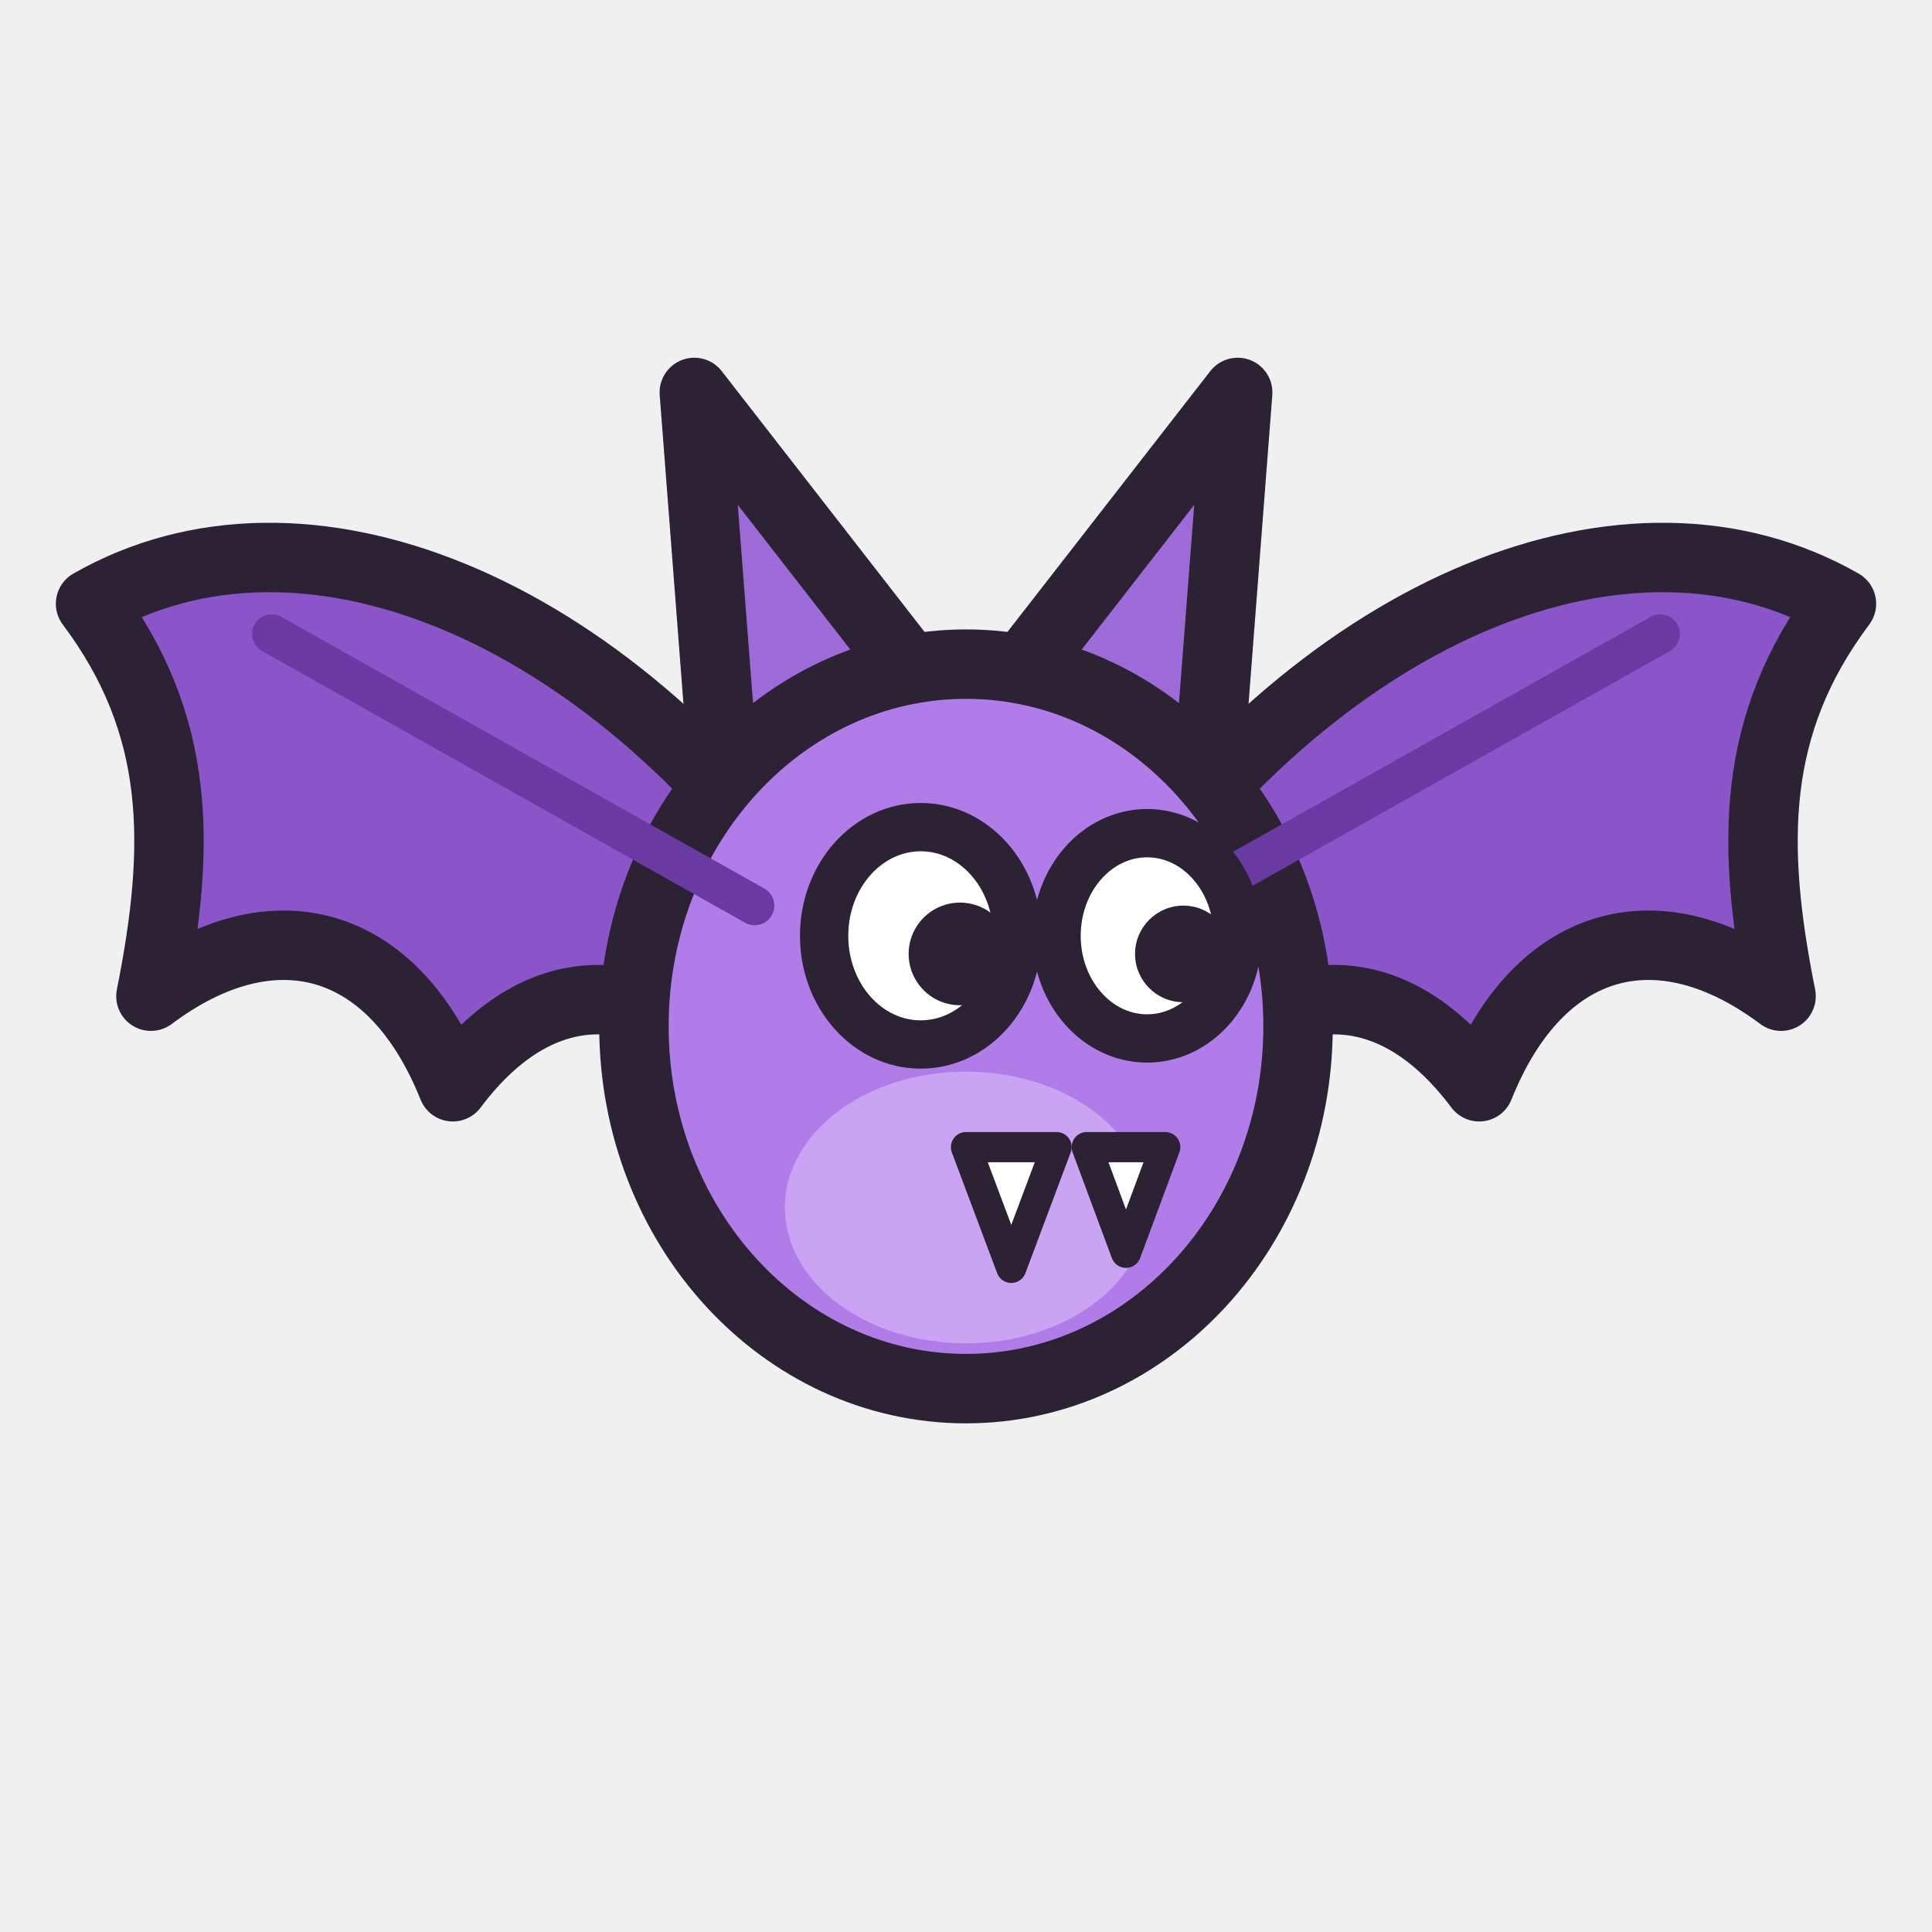
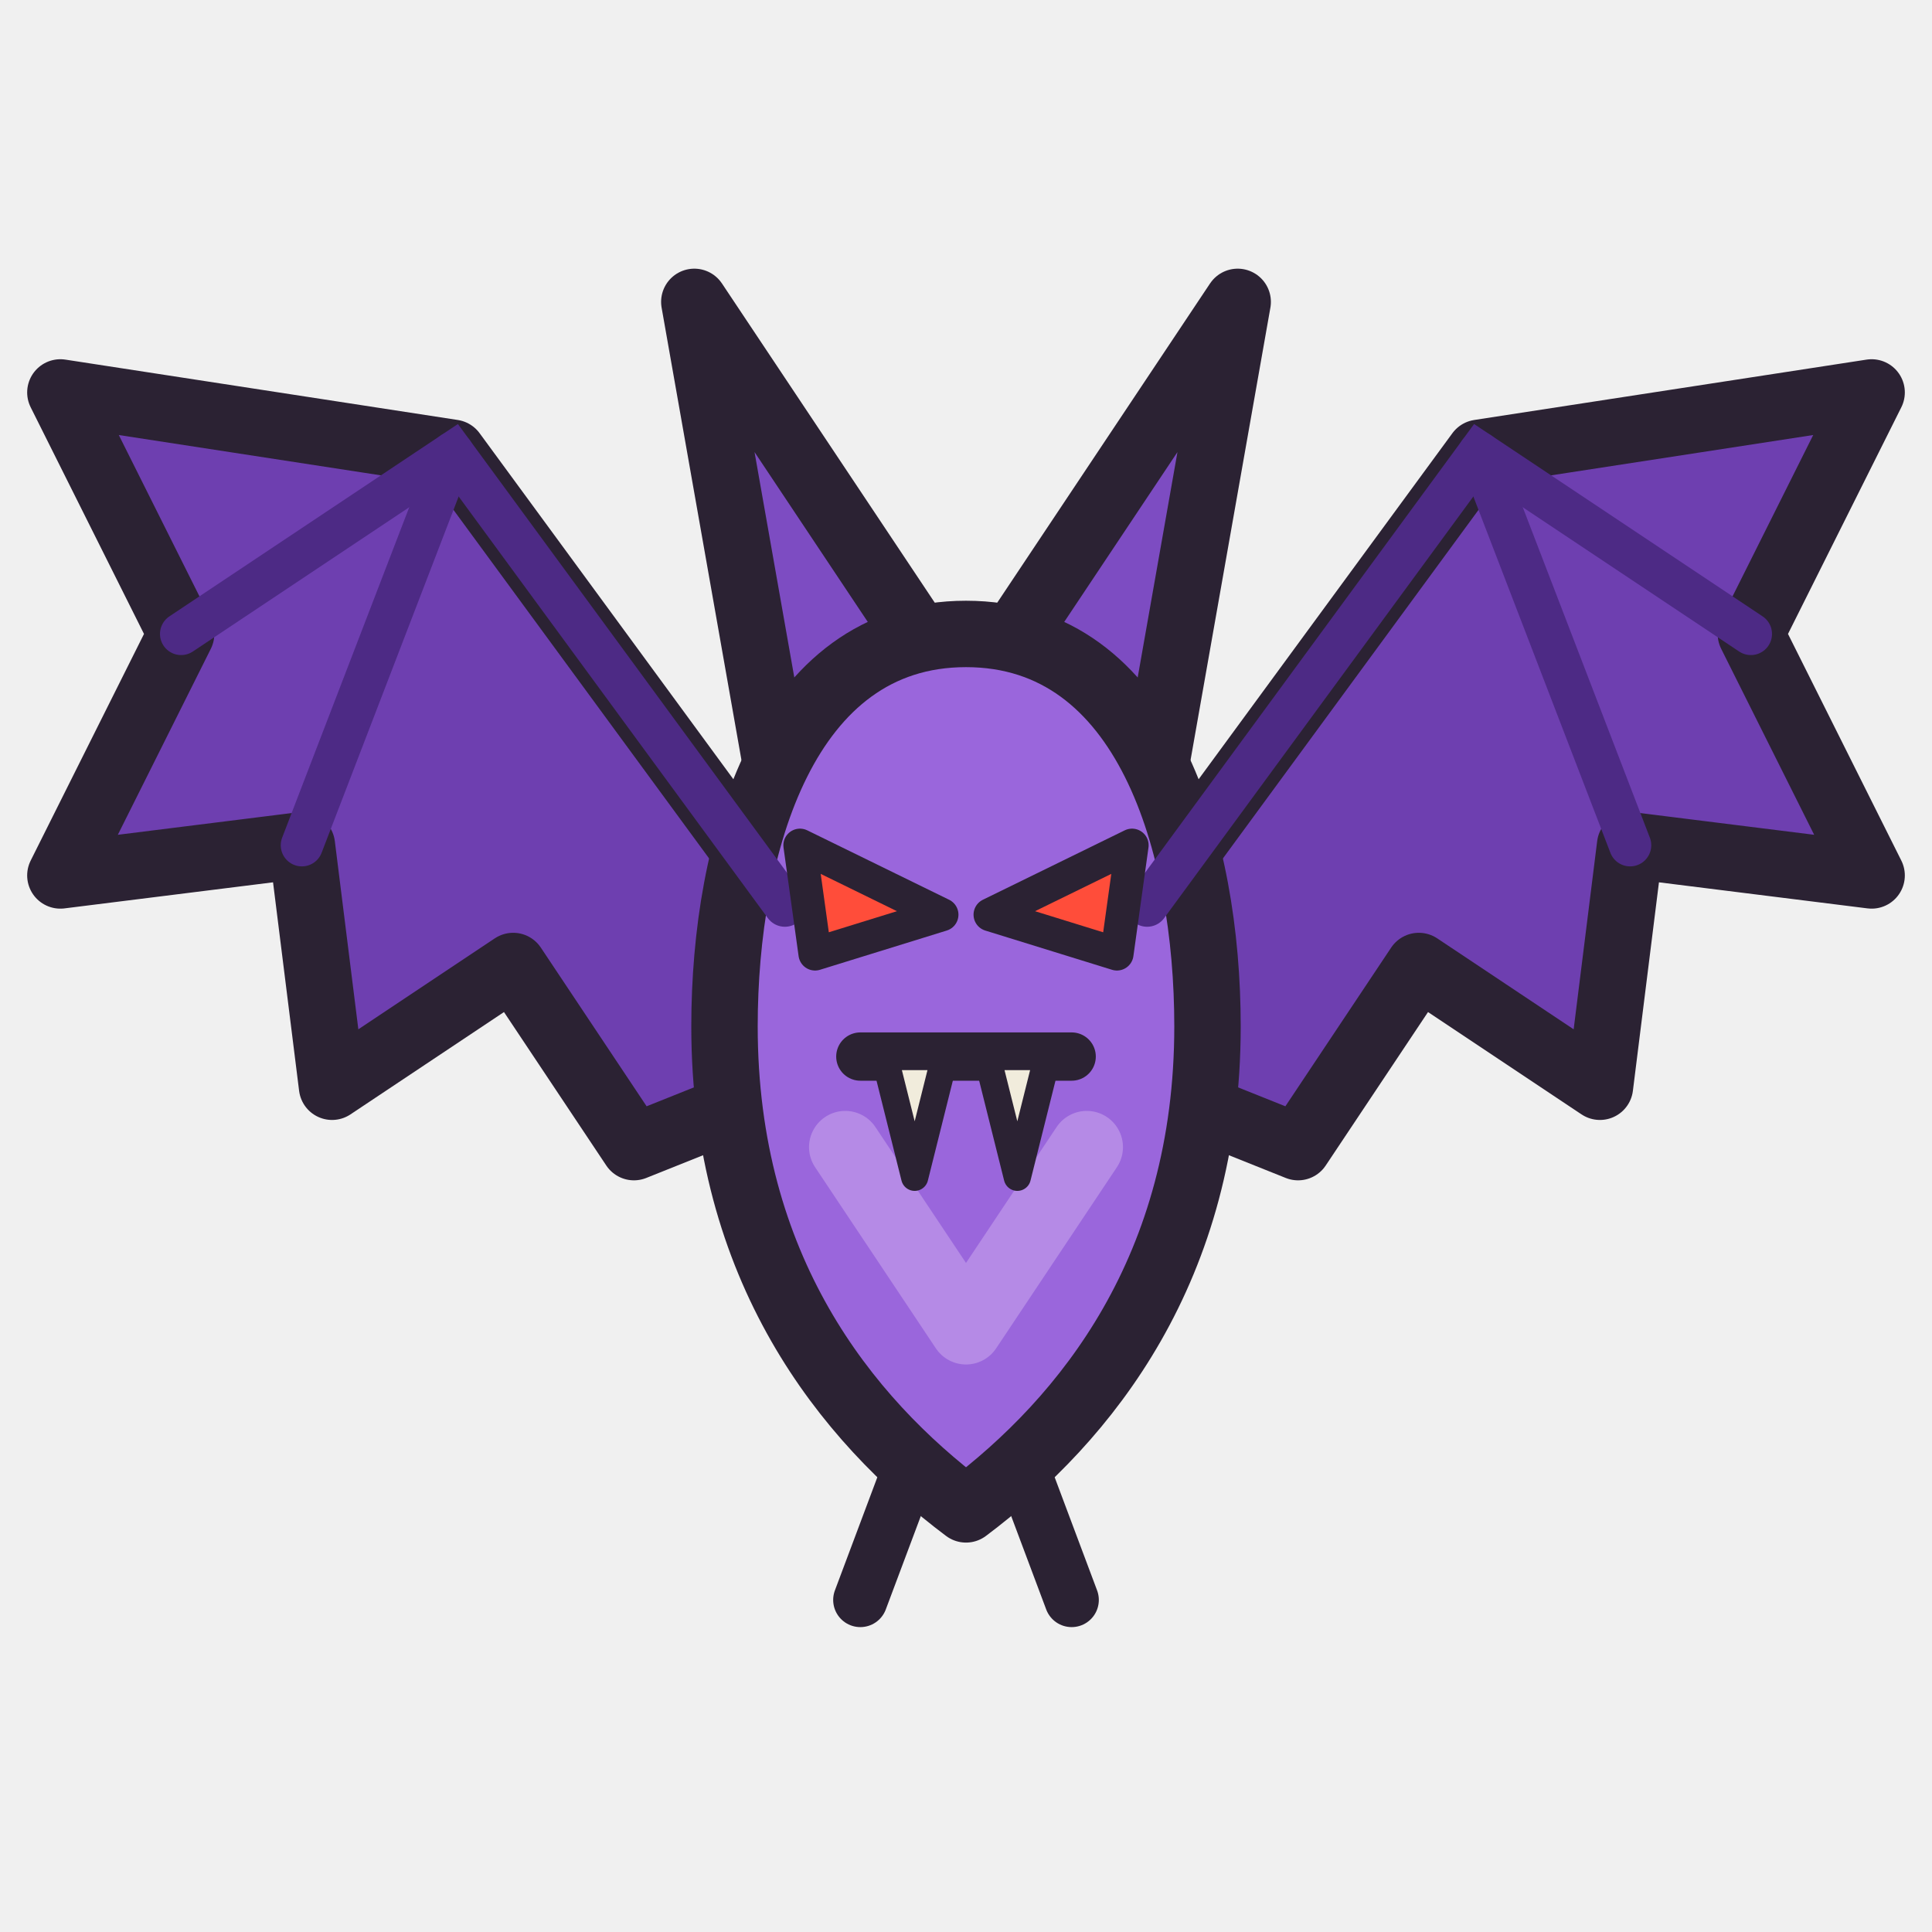
<svg xmlns="http://www.w3.org/2000/svg" viewBox="0 0 64 64">
-   <g stroke="#2b2233" stroke-width="2.3" stroke-linejoin="round">
-     <path d="M27 30 C20 20 10 16 3 20 C6 24 6 28 5 33 C9 30 13 31 15 36 C18 32 22 32 26 37 Z" fill="#8a55c9" />
-     <path d="M37 30 C44 20 54 16 61 20 C58 24 58 28 59 33 C55 30 51 31 49 36 C46 32 42 32 38 37 Z" fill="#8a55c9" />
-     <polygon points="24,26 23,13 30,22" fill="#9d6bd8" />
-     <polygon points="34,22 41,13 40,26" fill="#9d6bd8" />
-     <ellipse cx="32" cy="34" rx="11" ry="12" fill="#b07ce8" />
+   <g stroke="#2b2233" stroke-width="2.2" stroke-linejoin="round" stroke-linecap="round">
+     <path d="M26 30 L15 15 L2 13 L6 21 L2 29 L10 28 L11 36 L17 32 L21 38 L26 36 Z" fill="#6e3fb0" />
+     <path d="M38 30 L49 15 L62 13 L58 21 L62 29 L54 28 L53 36 L47 32 L43 38 L38 36 Z" fill="#6e3fb0" />
+     <polygon points="26,27 23,10 31,22" fill="#7d4cc2" />
+     <polygon points="33,22 41,10 38,27" fill="#7d4cc2" />
+     <path d="M32 21 C38 21 40 28 40 34 C40 42 36 47 32 50 C28 47 24 42 24 34 C24 28 26 21 32 21 Z" fill="#9a66dc" />
  </g>
-   <g stroke="#6a3aa3" stroke-width="1.3" stroke-linecap="round">
-     <line x1="25" y1="30" x2="9" y2="21" />
-     <line x1="39" y1="30" x2="55" y2="21" />
+   <g stroke="#4d2a85" stroke-width="1.4" stroke-linecap="round" fill="none">
+     <path d="M26 30 L15 15 L6 21" />
+     <path d="M15 15 L10 28" />
+     <path d="M38 30 L49 15 L58 21" />
+     <path d="M49 15 L54 28" />
  </g>
-   <ellipse cx="32" cy="40" rx="6" ry="4.5" fill="#caa4f3" />
-   <g stroke="#2b2233" stroke-width="1.6" fill="#ffffff">
-     <ellipse cx="30.5" cy="31" rx="3.2" ry="3.6" />
-     <ellipse cx="38" cy="31" rx="3" ry="3.4" />
+   <path d="M28 38 L32 44 L36 38" fill="none" stroke="#b58ae6" stroke-width="2.4" stroke-linecap="round" stroke-linejoin="round" />
+   <g fill="#ff4d3a" stroke="#2b2233" stroke-width="1.1" stroke-linejoin="round">
+     <polygon points="26.5,28 31.2,30.3 27,31.6" />
+     <polygon points="37.5,28 32.8,30.3 37,31.6" />
  </g>
-   <circle cx="31.8" cy="31.6" r="1.7" fill="#2b2233" />
-   <circle cx="39.2" cy="31.6" r="1.6" fill="#2b2233" />
-   <g fill="#ffffff" stroke="#2b2233" stroke-width="1" stroke-linejoin="round">
-     <polygon points="32,38 33.5,42 35,38" />
-     <polygon points="36,38 37.3,41.5 38.6,38" />
+   <path d="M28.5 35 L35.5 35" stroke="#2b2233" stroke-width="1.6" stroke-linecap="round" />
+   <g fill="#f1ecdc" stroke="#2b2233" stroke-width="0.9" stroke-linejoin="round">
+     <polygon points="29.3,35 30.3,39 31.3,35" />
+     <polygon points="32.7,35 33.7,39 34.7,35" />
+   </g>
+   <g stroke="#2b2233" stroke-width="1.8" stroke-linecap="round">
+     <line x1="30" y1="49" x2="28.5" y2="53" />
+     <line x1="34" y1="49" x2="35.5" y2="53" />
  </g>
</svg>
